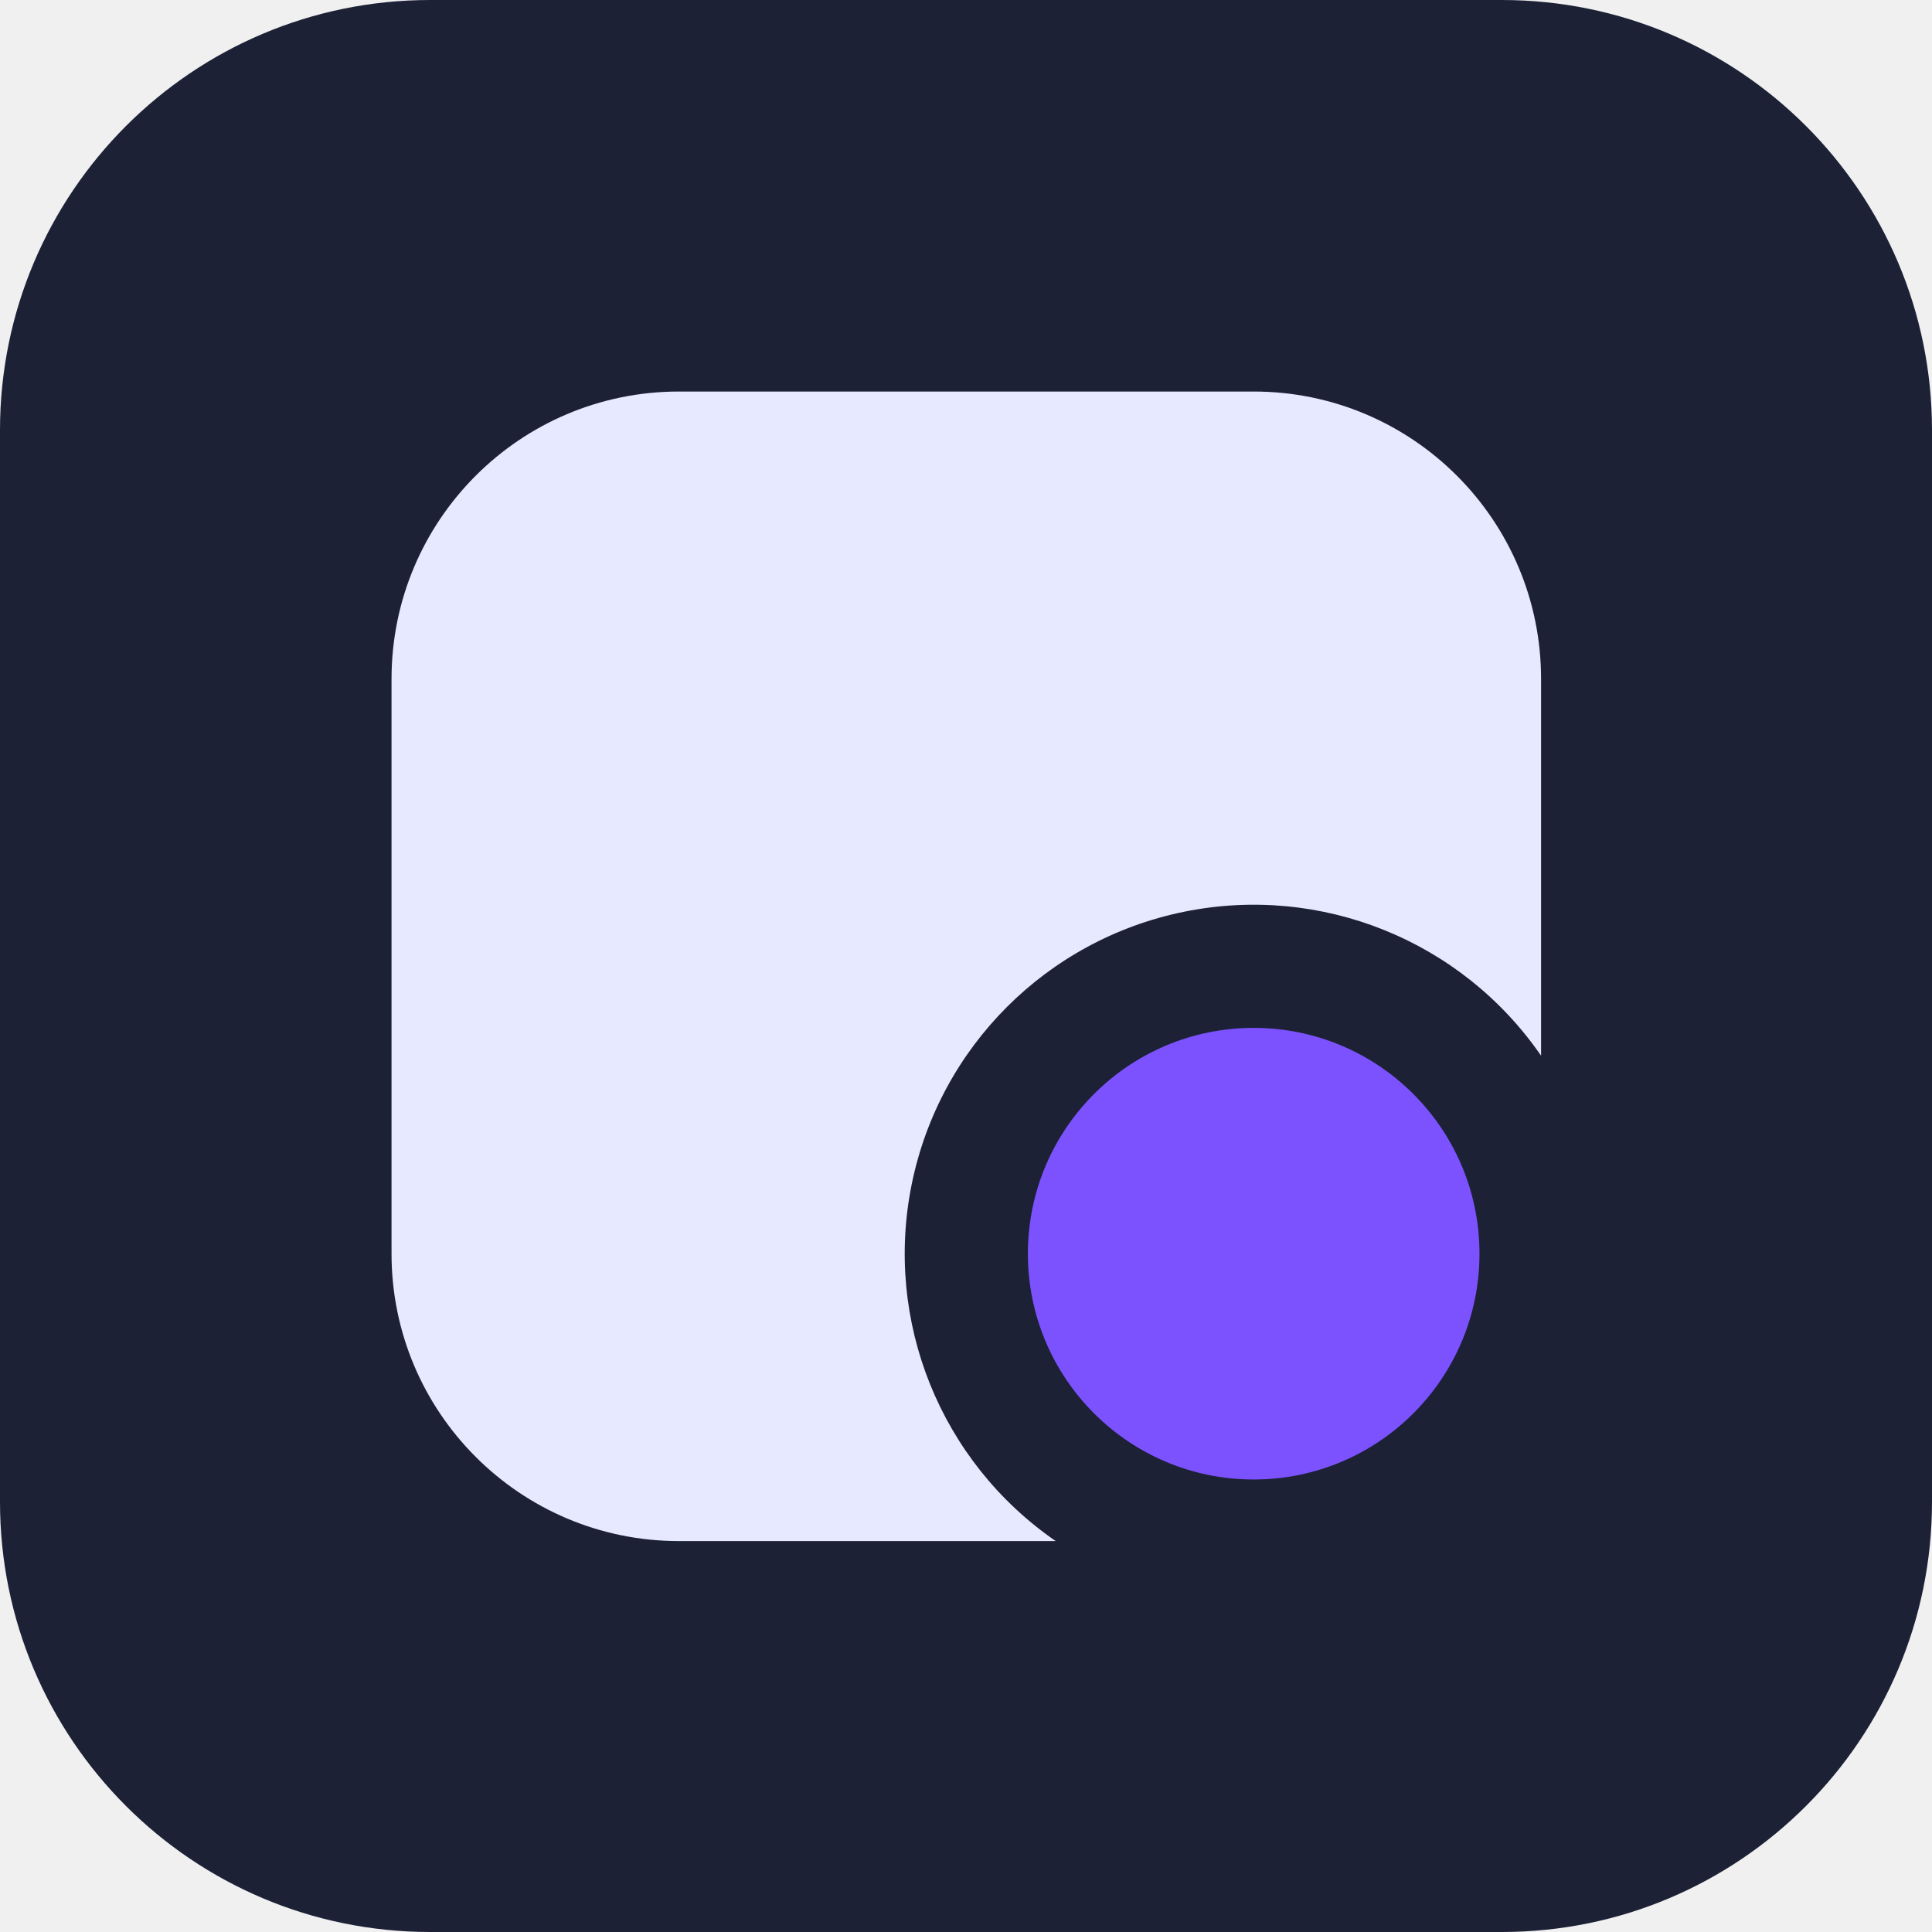
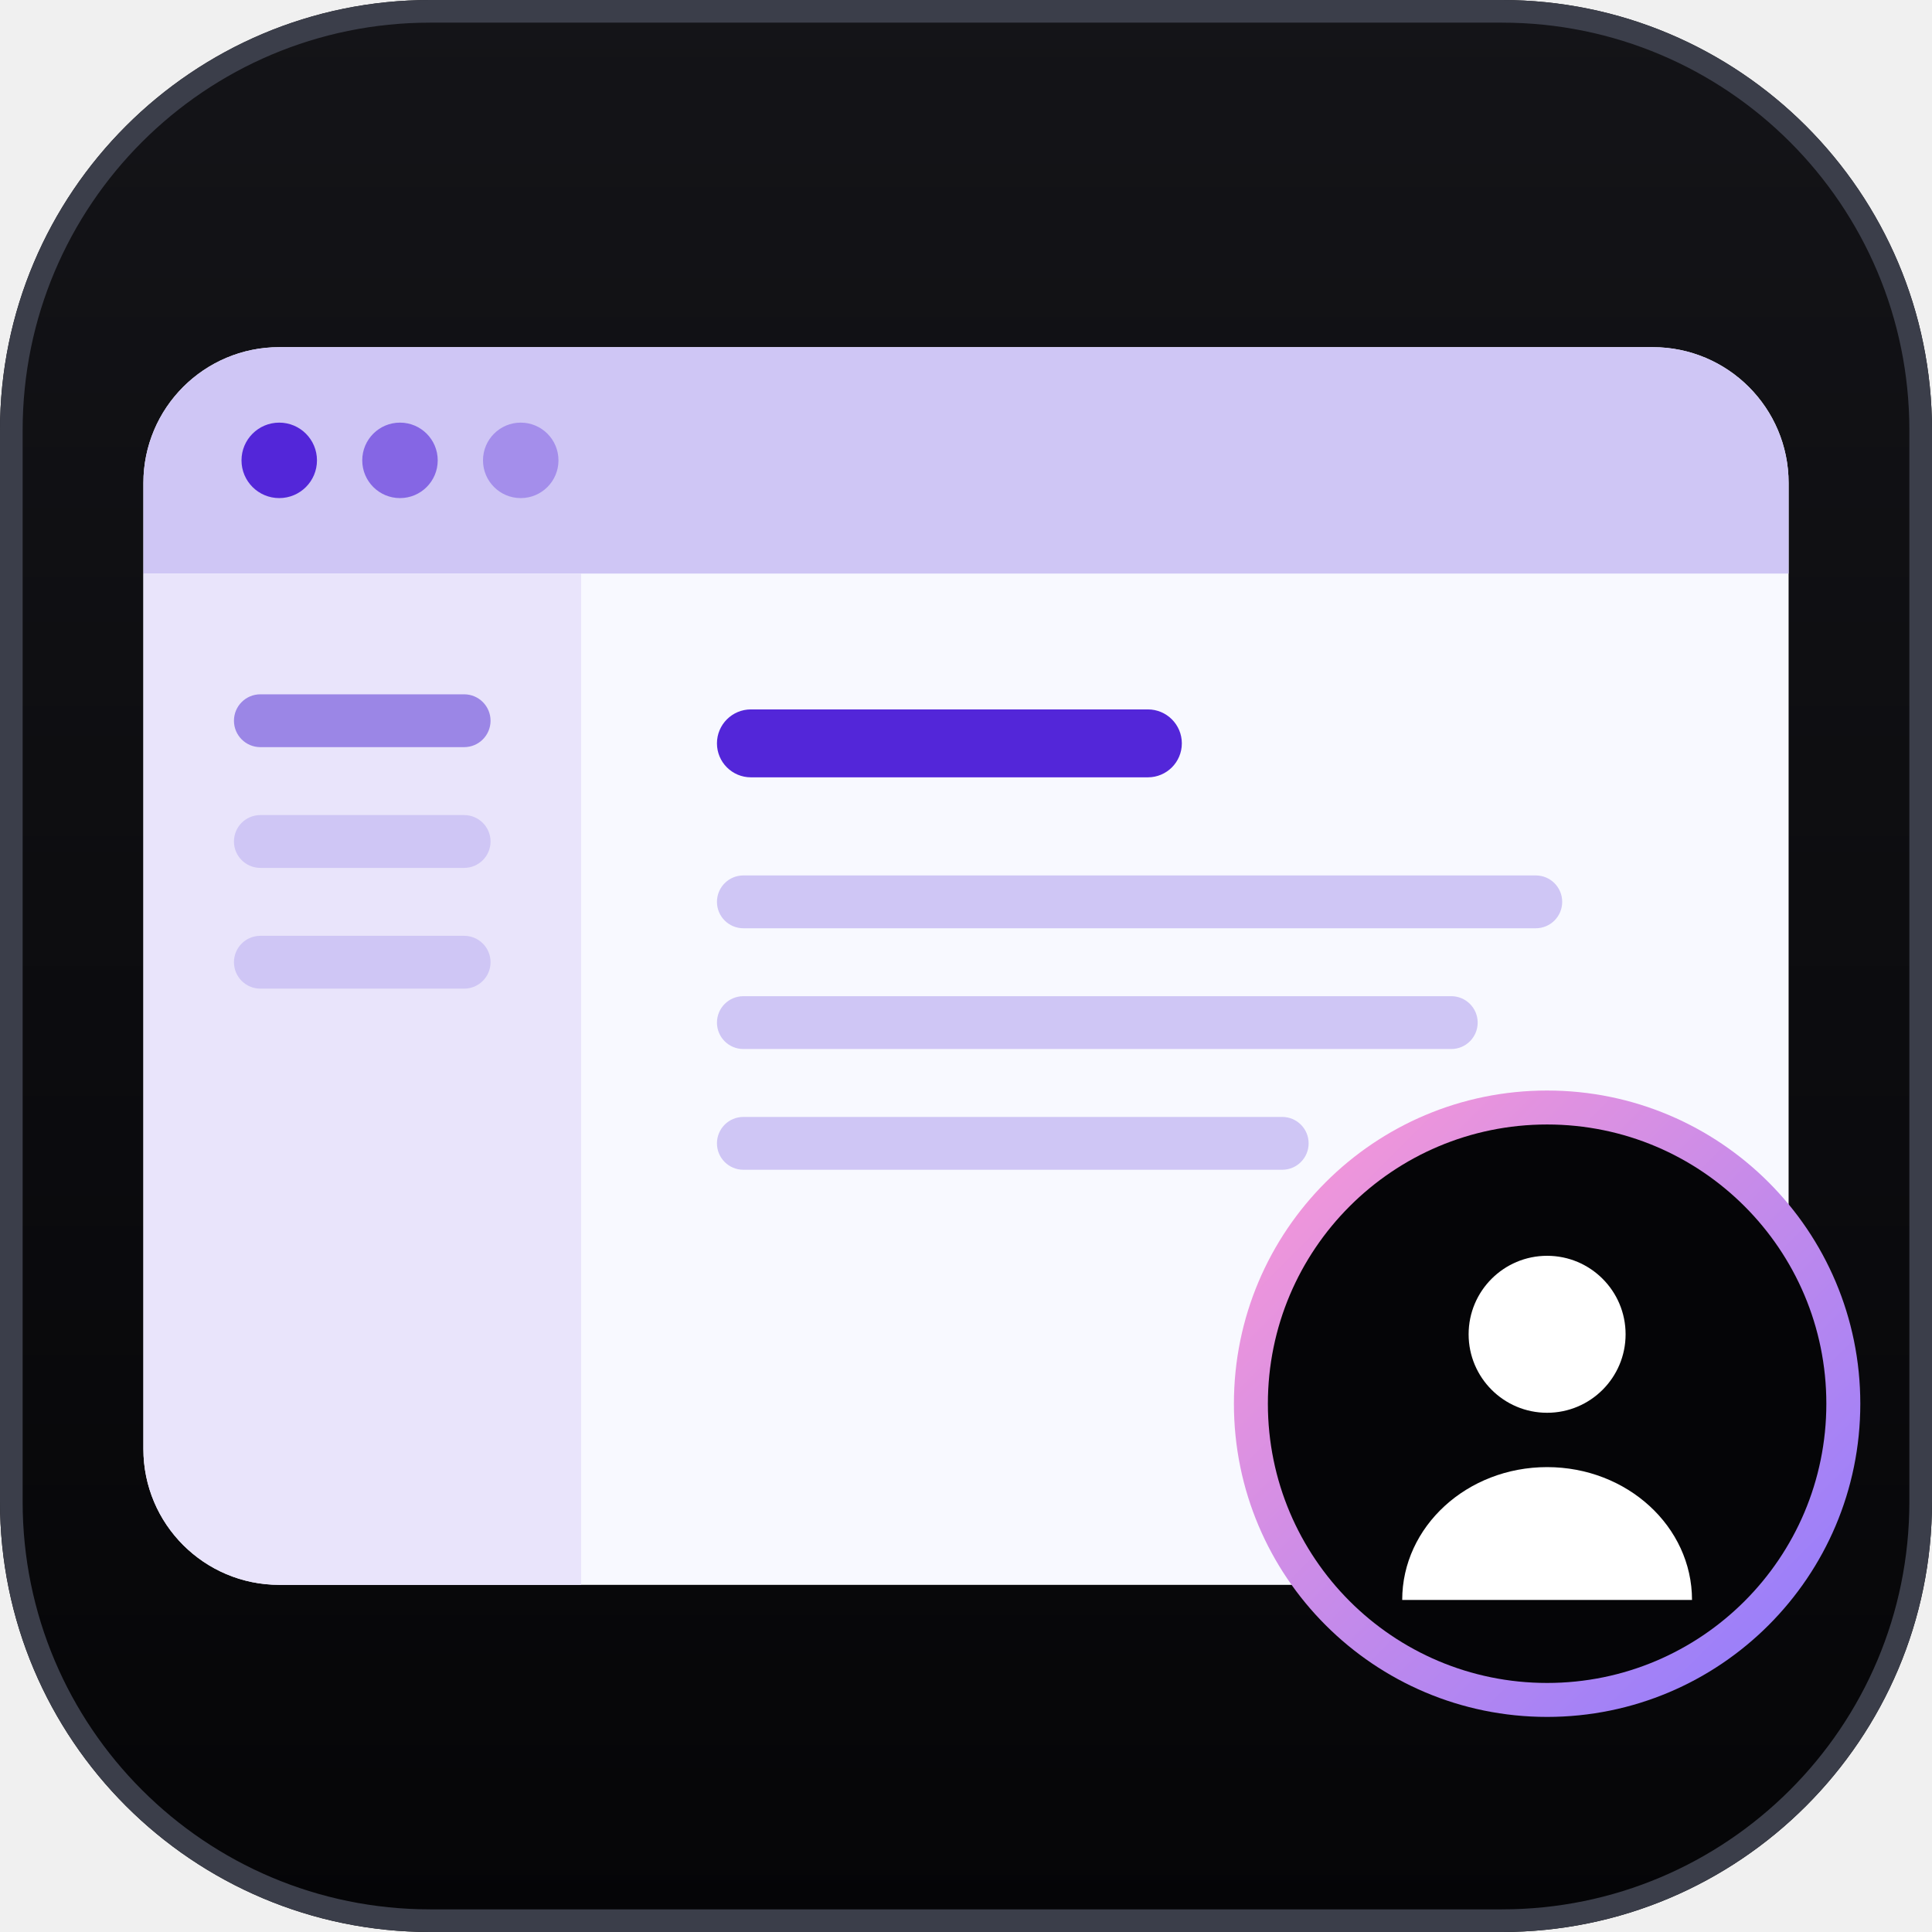
<svg xmlns="http://www.w3.org/2000/svg" viewBox="0 0 256 256">
-   <rect width="256" height="256" rx="57" fill="#1C2136" />
-   <g transform="translate(41 41) scale(2.72)">
-     <path d="M18 4H46A14 14 0 0 1 60 18V36.356A17 17 0 1 0 36.356 60H18A14 14 0 0 1 4 46V18A14 14 0 0 1 18 4Z" fill="#E6E9FF" />
-     <circle cx="46" cy="46" r="11" fill="#7C52FF" />
+   <defs>
+     <linearGradient id="tile" x1="0" y1="0" x2="0" y2="1">
+       <stop offset="0" stop-color="#141418" />
+       <stop offset="1" stop-color="#050507" />
+     </linearGradient>
+     <linearGradient id="ring" x1="0" y1="0" x2="1" y2="1">
+       <stop offset="0" stop-color="#FF9AD5" />
+       <stop offset="1" stop-color="#8B7BFF" />
+     </linearGradient>
+     <clipPath id="screen">
+       <rect x="19.0" y="46.0" width="218" height="164" rx="18" />
+     </clipPath>
+   </defs>
+   <rect width="256" height="256" rx="57" fill="url(#tile)" />
+   <rect x="1.5" y="1.5" width="253" height="253" rx="55.5" fill="none" stroke="#3B3E4A" stroke-width="3" />
+   <rect x="19.0" y="46.0" width="218" height="164" rx="18" fill="#F8F9FF" />
+   <g clip-path="url(#screen)">
+     <rect x="19.0" y="46.0" width="218.0" height="30.0" fill="#CFC6F5" />
+     <circle cx="37.0" cy="61.0" r="5" fill="#5326D9" opacity="1.0" />
+     <circle cx="53.0" cy="61.0" r="5" fill="#5326D9" opacity="0.6" />
+     <circle cx="69.0" cy="61.0" r="5" fill="#5326D9" opacity="0.35" />
+     <rect x="19.0" y="76.0" width="58.0" height="134.0" fill="#E9E4FB" />
+     <rect x="31.0" y="92.0" width="34.0" height="7.0" rx="3.5" fill="#9B86E6" />
+     <rect x="31.0" y="108.0" width="34.0" height="7.0" rx="3.5" fill="#CFC6F5" />
+     <rect x="31.0" y="124.0" width="34.0" height="7.0" rx="3.5" fill="#CFC6F5" />
+     <rect x="95.0" y="94.0" width="61.6" height="9.0" rx="4.5" fill="#5326D9" />
+     <rect x="95.0" y="116.0" width="112.0" height="7.0" rx="3.5" fill="#CFC6F5" />
+     <rect x="95.0" y="132.0" width="100.8" height="7.0" rx="3.5" fill="#CFC6F5" />
+     <rect x="95.0" y="148.0" width="78.4" height="7.0" rx="3.5" fill="#CFC6F5" />
  </g>
+   <circle cx="205.0" cy="186.0" r="41.5" fill="url(#ring)" />
+   <circle cx="205.0" cy="186.0" r="37" fill="#050507" />
+   <circle cx="205.0" cy="176.8" r="10.4" fill="#fff" />
+   <path d="M185.8 212.0a19.2 17.6 0 0 1 38.4 0Z" fill="#fff" />
</svg>
